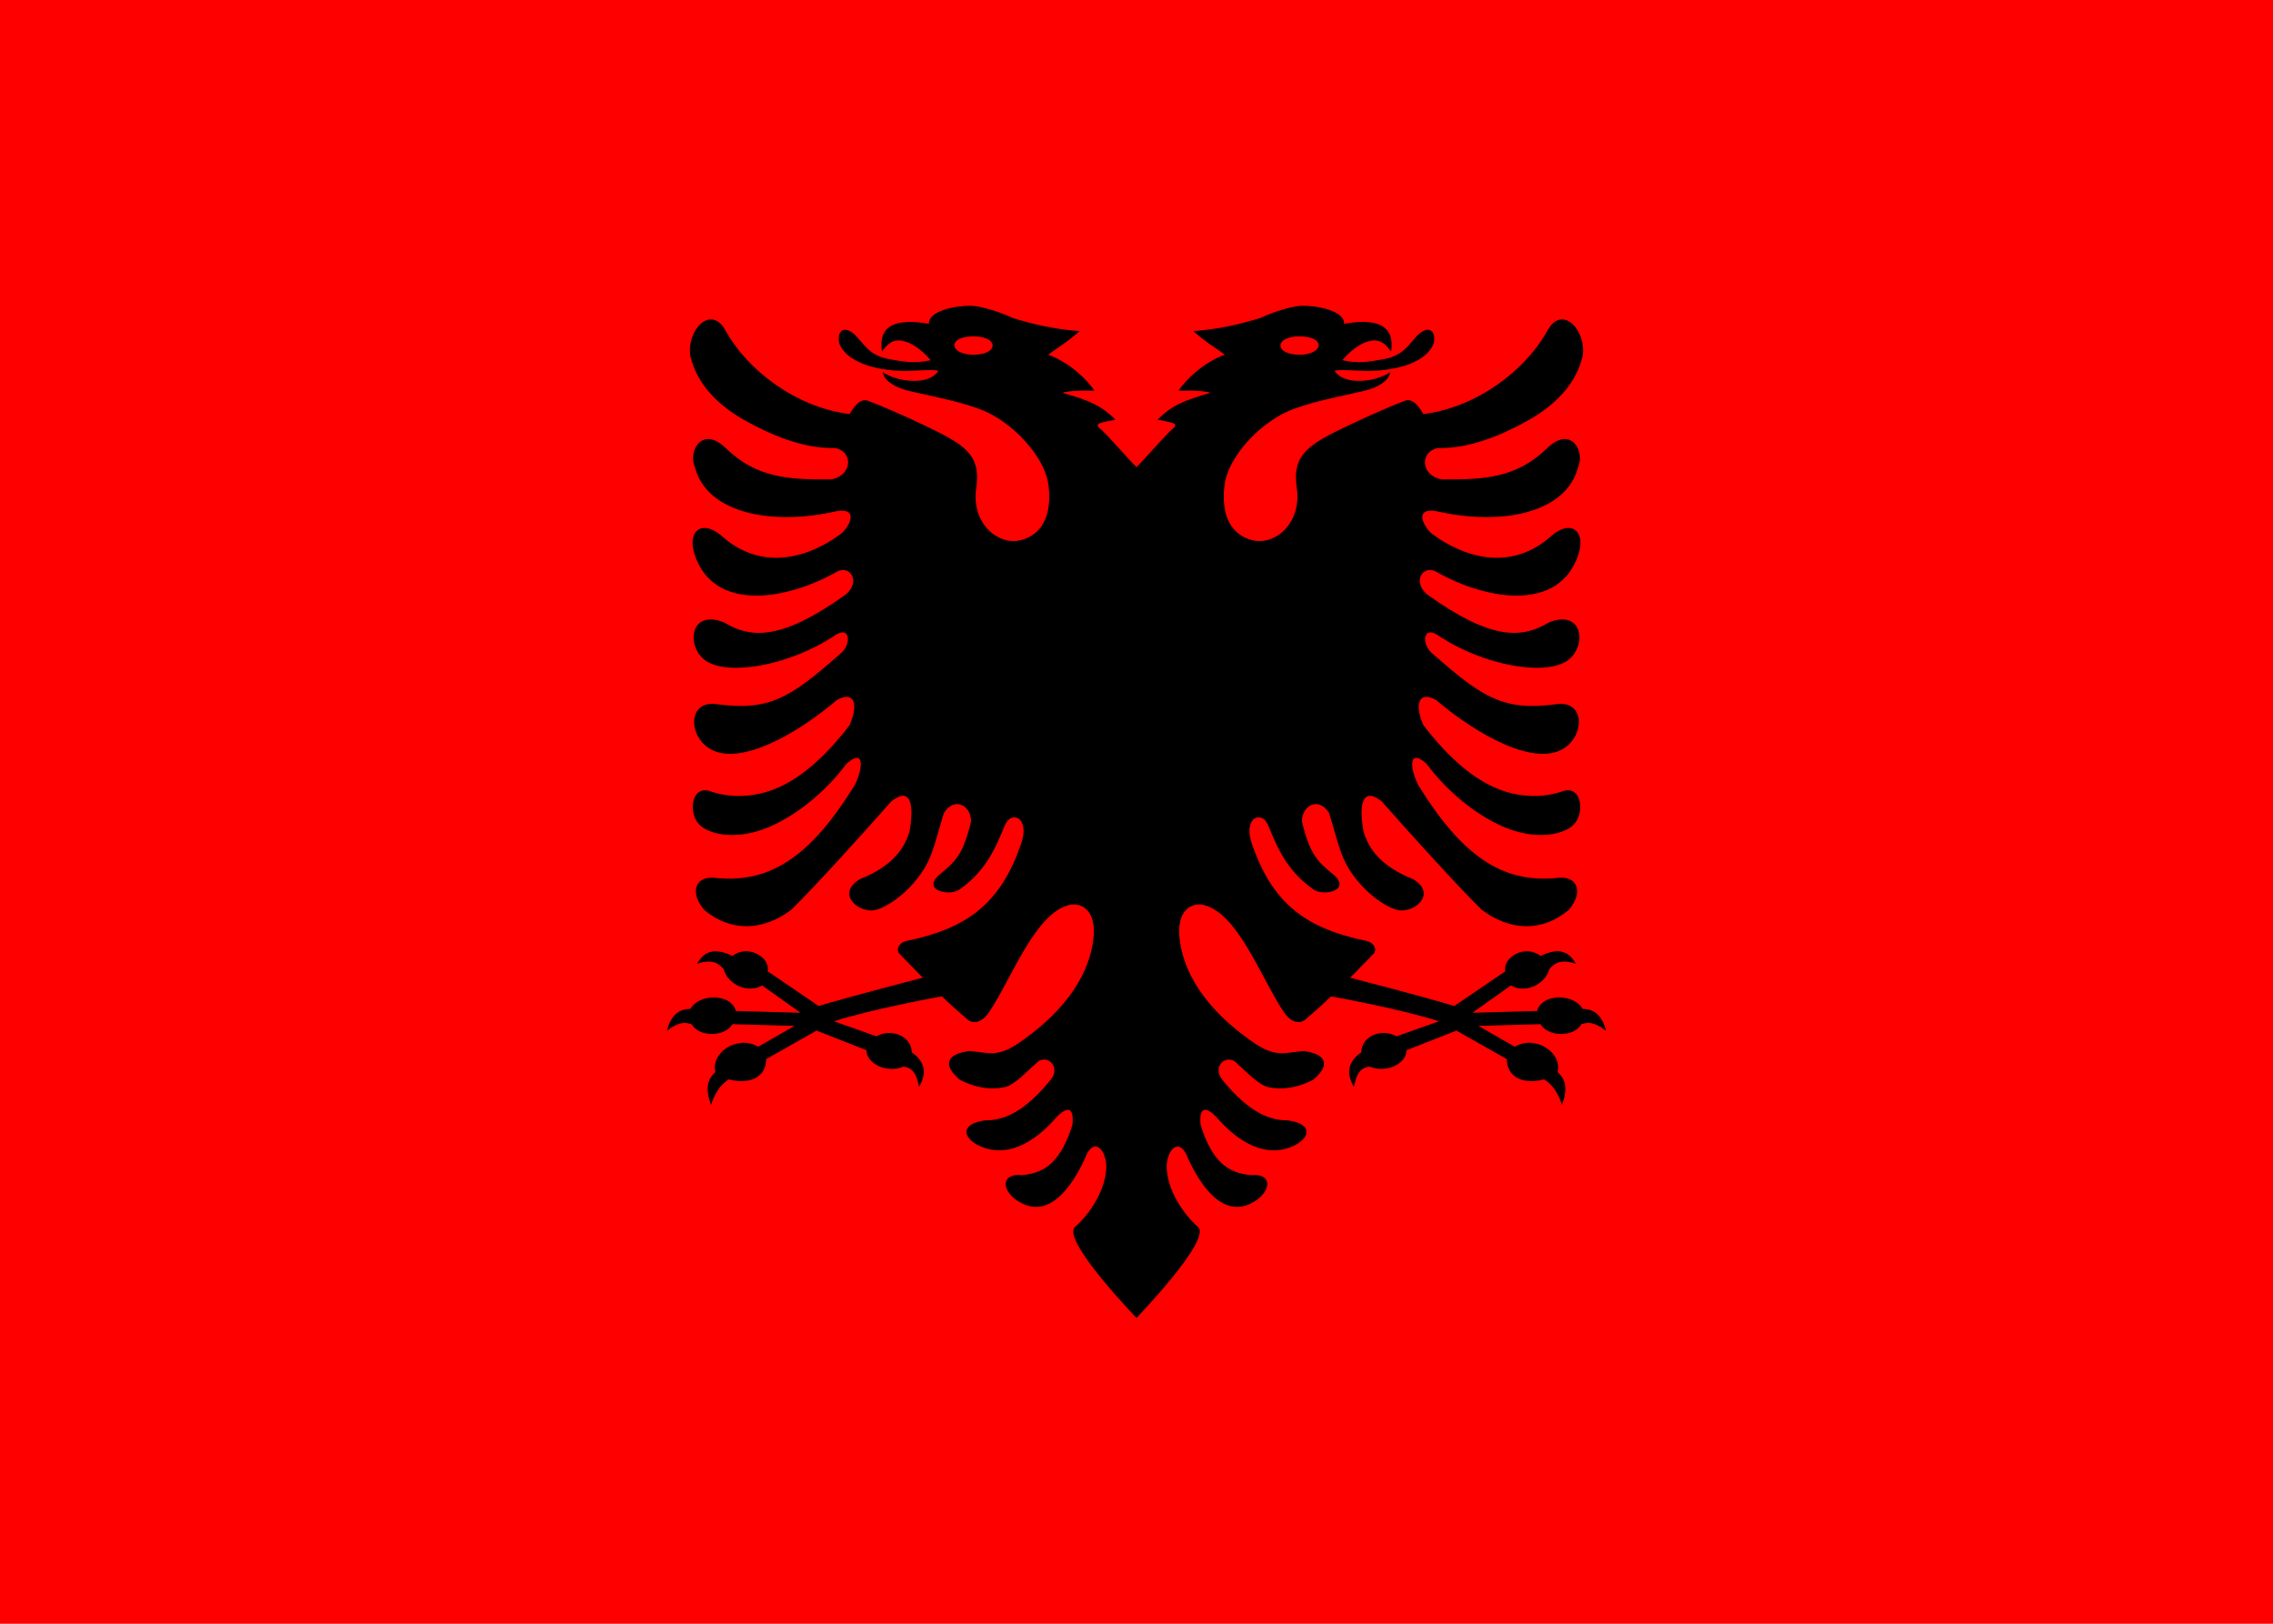
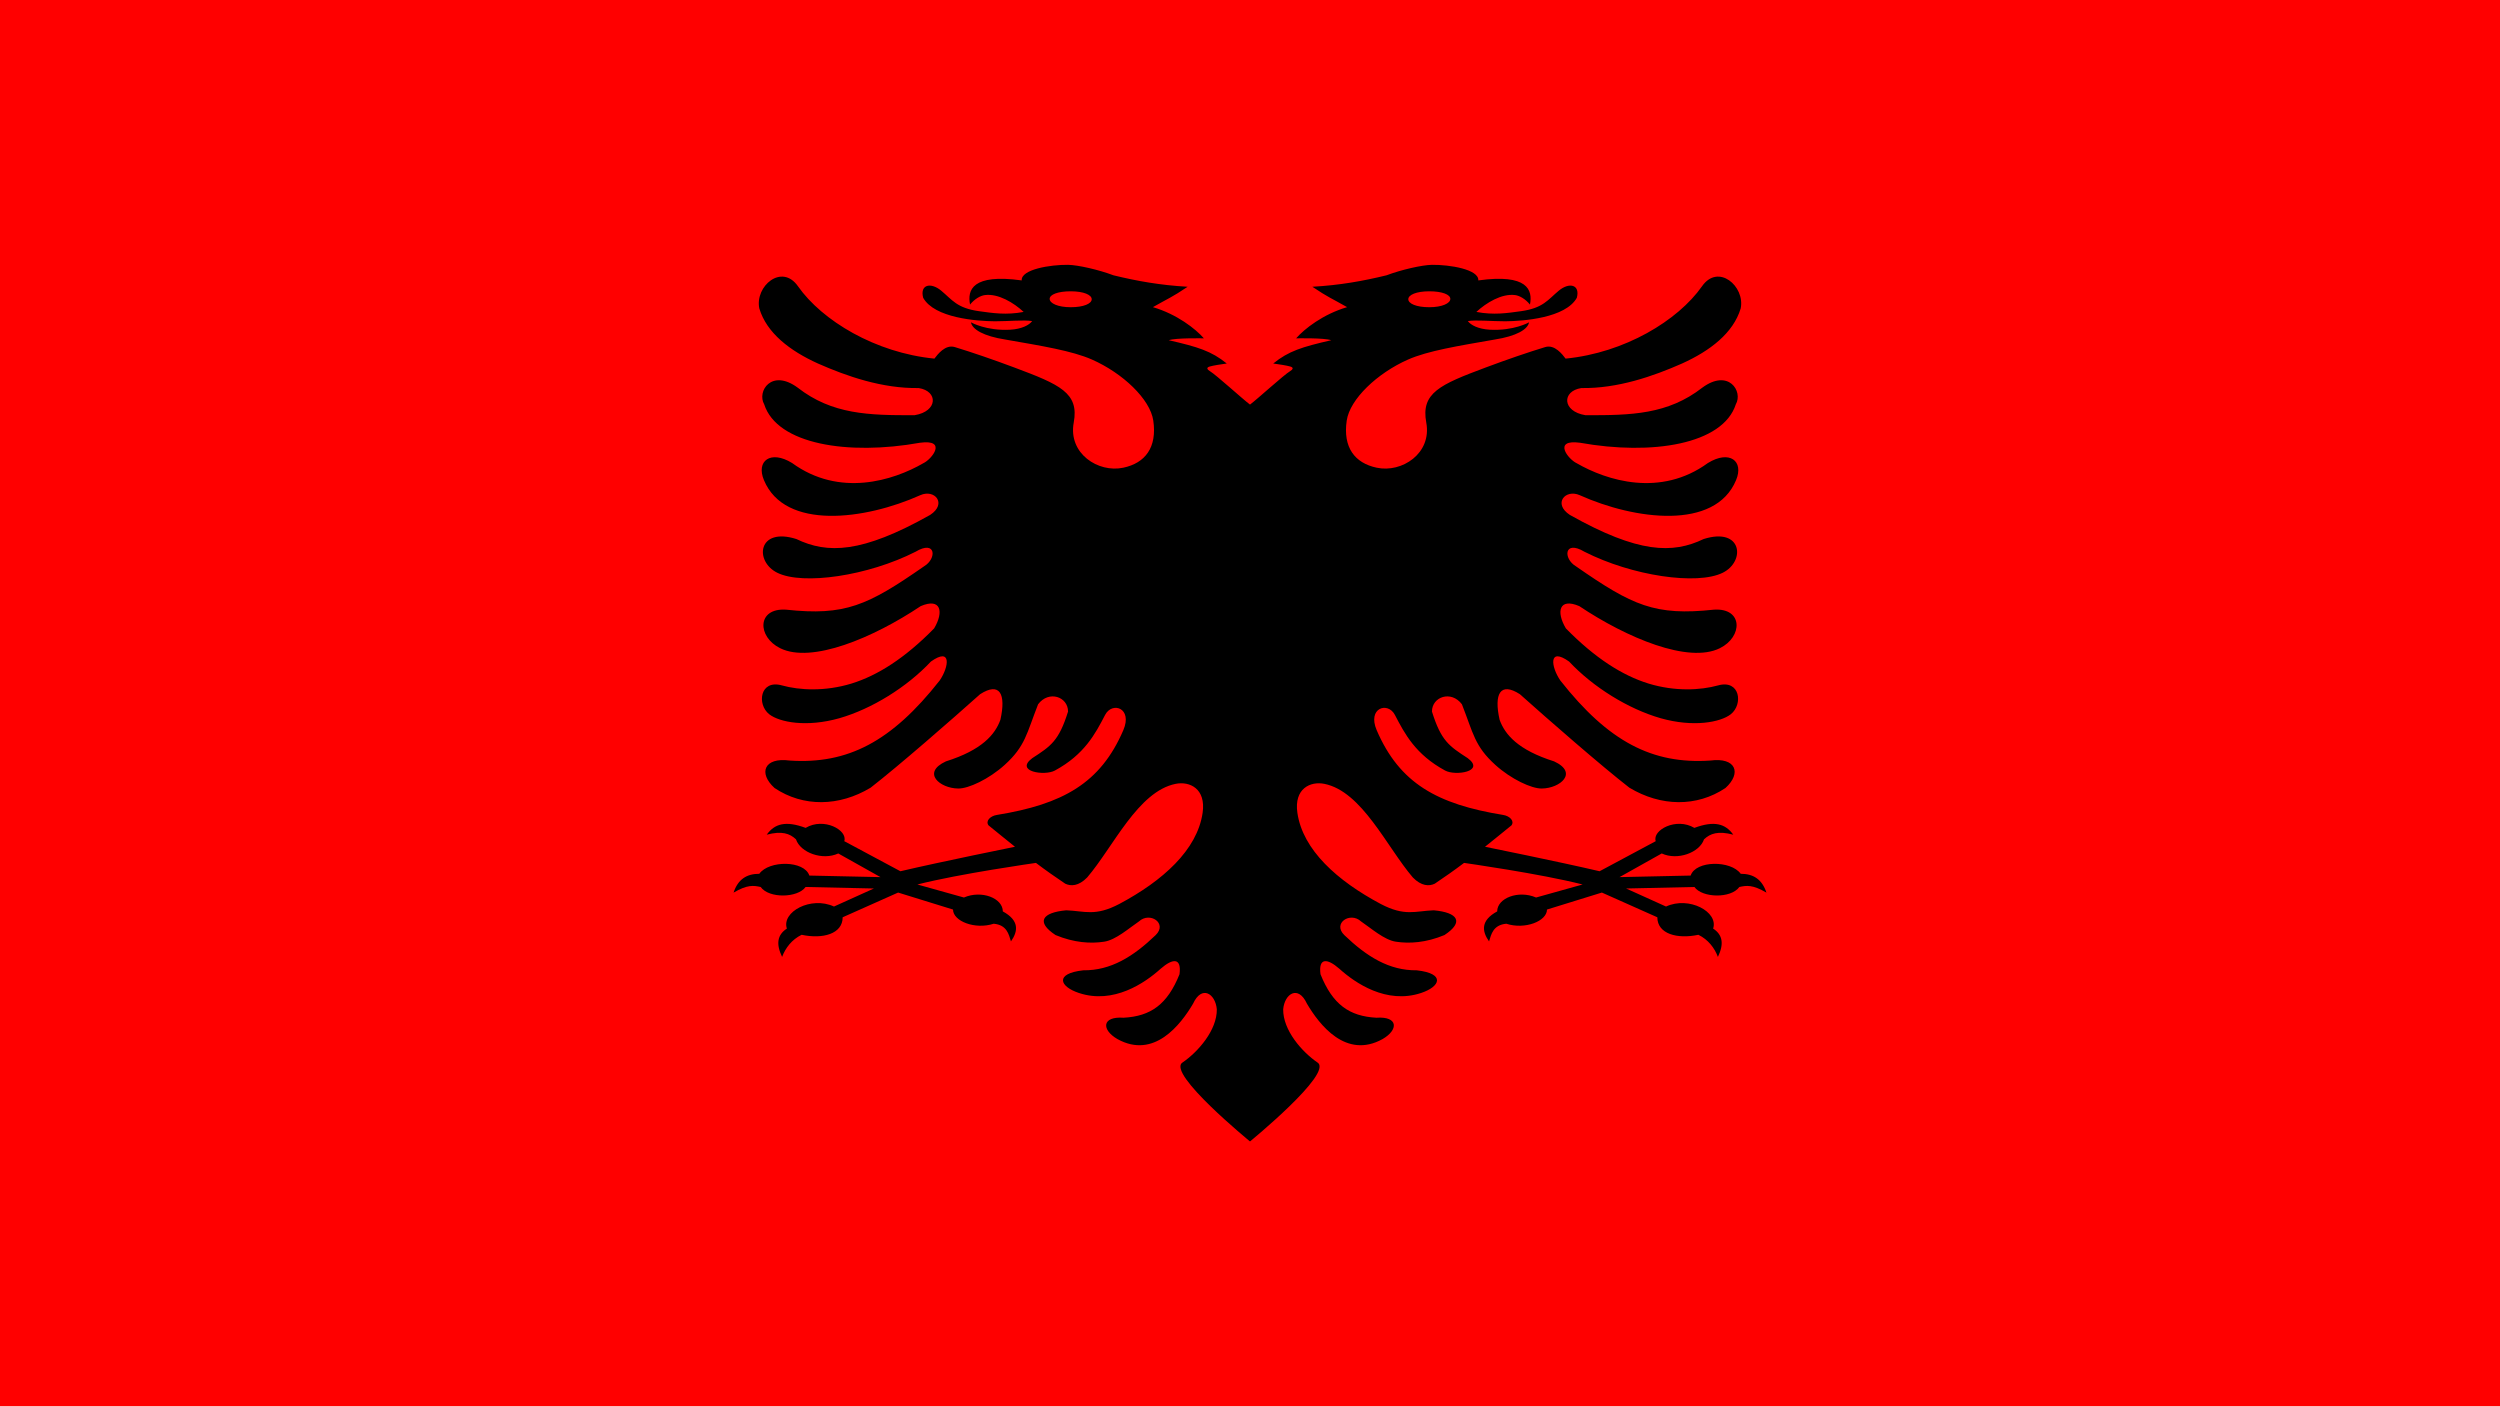
- <svg xmlns="http://www.w3.org/2000/svg" viewBox="0 0 980 700">
-   <path d="M980 0H0v700h980z" fill="red" />
-   <path d="M516.51 528.944c-6.15-5.332-13.605-16.13-13.5-26.538.55-7.761 5.873-12.27 9.312-2.796 4.862 10.457 15.29 27.749 29.66 17.605 6.278-4.608 6.18-11.392-2.428-10.614-10.63-.728-17.16-6.577-21.917-21.636-.865-8.282 2.58-8.075 7.387-2.747 6.18 7.09 18.478 17.806 32.046 12.063 7.54-3.16 9.668-9.68-1.723-11.285-10.784.157-19.587-6.834-28.35-17.498-4.805-5.9 2.282-11.856 6.537-6.834 3.795 3.26 9.11 9.266 13.665 10.094 5.267 1.034 11.796.52 19.03-3.31 7.798-6.527 5.266-11.236-4.2-12.32-7.338.364-11.335 3.153-20.8-3.16-17.014-11.5-30.54-26.865-32.653-45.347-1.388-12.156 5.148-15.837 10.582-14.438 14.78 3.802 24.449 31.422 34.675 46.595 3.348 4.373 6.424 4.444 8.6 3.096 4.102-3.517 7.378-6.408 11.48-10.34 0 0 30.085 5.406 46.468 10.746l-18.242 6.483c-6.907-3.814-15.243.298-15.243 6.915-6.536 4.52-6.01 9.819-3.19 14.933.86-3.561 1.594-8.186 6.757-8.801 7.369 3.048 15.955-1.302 15.955-7.057l21.519-8.458 21.74 12.308c0 8.32 7.883 10.956 16.085 8.71 3.865 2.4 6.35 6.564 7.659 11.017 2.42-6.422 1.915-10.956-1.875-14.107 2.175-8.303-9.46-16.287-18.467-10.97l-15.64-8.98 26.77-.75c3.107 5.5 14.337 5.803 17.613 0 2.8-.767 5.166-1.255 10.625 2.803-1.72-6.566-5.068-9.373-10.09-9.373-3.816-6.761-17.626-6.73-19.62.882l-27.881.775 16.543-11.778c6.175 3.646 14.84-.407 16.575-7.03 2.462-2.927 5.498-4.302 11.474-2.316-3.08-5.455-7.42-7.083-15.258-3.38-7.15-5.418-16.574 1.153-15.144 6.608l-22.01 14.975c-15.976-4.767-44.91-12.19-44.91-12.19 3.445-3.624 6.94-6.991 10.379-10.665 1.242-2.152-.656-4.658-3.293-5.18-25.816-5.328-40.597-15.735-49.553-42.186-3.746-11.078 4.353-14.388 7.136-7.612 3.85 9.424 8.098 19.724 19.69 27.7 3.998 2.796 15.899.513 8.86-6.164-7.29-6.006-10.428-8.588-14.02-23.19 0-7.398 7.54-10.715 11.746-3.624 4.5 14.545 4.96 20.808 13.107 30.18 6.173 7.092 14.223 11.857 18.22 11.75 7.192-.1 14.432-7.87 4.813-13.511-14.125-5.642-19.287-13.353-21.366-20.708-2.274-12.833.21-19.046 7.952-12.733 10.98 12.476 31.94 35.717 42.92 46.538 12.305 9.424 26.423 9.73 37.66.157 6.432-7.404 4.15-15.372-5.921-13.667-22.726 1.918-39.935-9.367-58.817-39.862-3.697-6.884-4.71-16.771 3.445-9.416 9.41 12.733 23.13 23.554 35.89 28.212 12.806 4.602 23.38 2.06 27.481-1.968 4.943-4.942 3.643-17.392-4.91-14.39-7.038 2.484-16.957 3.104-27.28-.883-10.331-4.038-21.06-12.733-32.45-27.485-3.9-8.332-2.63-15.373 5.265-11.08 18.68 15.845 42.775 28.678 55.072 20.967 9.062-5.643 9.215-20.138-2.274-19.204-23.137 3.153-31.891-1.968-54.115-21.585-5.058-3.781-4.708-13.361 3.34-7.248 18.68 12.063 44.19 16.77 54.214 10.458 9.013-5.643 7.694-22.885-7.491-16.778-12.151 7.404-25.565 7.197-52.442-12.006-6.78-5.642-1.723-12.997 3.844-9.837 21.617 12.32 53.104 17.598 61.3-7.454 3.188-9.574-2.58-15.166-11.035-8.54-18.576 17.185-39.635 8.746-51.423.1-3.376-1.99-9.57-12.062 1.31-10.193 28.147 6.42 55.986.828 61.05-19.103 2.937-6.47-2.84-17.912-13.113-8.332-13.512 13.354-27.84 13.817-45.857 13.717-9.166-1.918-9.263-12.012-1.57-13.51 14.223.306 28.244-5.907 39.482-12.22 10.986-6.313 20.096-15.166 22.984-27.435 1.77-10.972-8.81-22.62-15.186-10.972-9.417 17.028-30.273 33.078-53.46 35.975-1.207-2.02-4.248-7.198-7.994-5.743-6.808 2.64-14.92 6.172-23.272 10.139-18.004 8.549-25.507 12.669-23.345 27.44 2.257 15.413-9.626 25.153-19.44 22.463-8.56-2.304-13.282-10.036-11.748-23.447 1.229-10.686 11.957-23.612 24.046-30.39 7.826-4.38 19.642-6.776 33.865-9.936 8.656-1.705 13.065-5.072 13.568-8.596 0 0-5.917 4.33-15.388 3.68-4.478-.32-7.478-2.29-8.608-4.3 3.293-.67 9.264.107 14.628.107 7.135-.057 23.702-1.655 28.097-11.7 1.367-6.626-2.987-7.817-7.038-3.573-4.353 4.587-6.146 8.71-14.88 10.25-5.314.935-10.63 2.02-17.466.365 3.85-4.573 9.968-9.252 15.186-8.39 1.716.286 3.997 1.87 5.824 4.716 1.116-7.248-.865-15.43-20.25-12.013.308-5.485-11.238-7.868-18.17-7.761-3.948.1-11.998 2.433-17.816 5.222-9.214 2.853-18.324 4.922-29.06 5.7 6.23 5.328 7.395 5.642 13.616 10.143-9.41 3.517-16.7 10.765-19.991 15.53 0 0 10.986-.307 13.77.934-11.496 3.36-16.659 5.379-22.733 11.592 2.127.364 5.314.984 6.682 1.505 1.423.514 1.053 1.448-.098 2.326-2.476 1.89-12.708 13.774-15.694 16.62-2.986-2.846-13.218-14.73-15.694-16.62-1.151-.878-1.521-1.812-.098-2.326 1.367-.52 4.555-1.141 6.682-1.505-6.075-6.213-11.237-8.232-22.733-11.592 2.784-1.241 13.77-.934 13.77-.934-3.293-4.765-10.582-12.013-19.992-15.53 6.222-4.501 7.387-4.815 13.616-10.144-10.735-.777-19.845-2.846-29.06-5.7-5.817-2.788-13.867-5.121-17.815-5.221-6.933-.107-18.478 2.276-18.17 7.76-19.385-3.416-21.366 4.766-20.25 12.014 1.827-2.846 4.108-4.43 5.824-4.715 5.218-.863 11.335 3.816 15.186 8.389-6.836 1.655-12.152.57-17.467-.364-8.733-1.54-10.526-5.664-14.88-10.25-4.051-4.245-8.404-3.054-7.037 3.573 4.395 10.044 20.96 11.642 28.097 11.699 5.364 0 11.335-.778 14.628-.107-1.13 2.012-4.13 3.98-8.608 4.3-9.472.65-15.388-3.68-15.388-3.68.503 3.524 4.91 6.89 13.568 8.596 14.223 3.16 26.039 5.557 33.865 9.937 12.089 6.777 22.817 19.703 24.045 30.389 1.534 13.41-3.188 21.143-11.747 23.447-9.814 2.69-21.697-7.05-19.44-22.463 2.162-14.771-5.341-18.891-23.345-27.44-8.352-3.967-16.464-7.5-23.272-10.14-3.746-1.454-6.787 3.725-7.994 5.744-23.187-2.897-44.043-18.947-53.46-35.975-6.376-11.648-16.957 0-15.186 10.972 2.888 12.27 11.998 21.122 22.984 27.435 11.238 6.313 25.259 12.526 39.482 12.22 7.693 1.498 7.596 11.592-1.57 13.51-18.018.1-32.345-.363-45.857-13.717-10.274-9.58-16.05 1.862-13.113 8.332 5.064 19.93 32.903 25.523 61.049 19.103 10.88-1.87 4.687 8.204 1.31 10.194-11.787 8.645-32.846 17.084-51.422-.1-8.454-6.627-14.224-1.035-11.035 8.539 8.196 25.052 39.683 19.774 61.3 7.454 5.567-3.16 10.624 4.195 3.844 9.837-26.877 19.203-40.29 19.41-52.442 12.006-15.185-6.107-16.504 11.135-7.491 16.778 10.023 6.313 35.533 1.605 54.213-10.458 8.05-6.113 8.398 3.467 3.34 7.248-22.223 19.617-30.977 24.738-54.114 21.585-11.49-.934-11.336 13.56-2.274 19.204 12.297 7.71 36.39-5.122 55.07-20.966 7.897-4.294 9.166 2.747 5.267 11.079-11.39 14.752-22.12 23.447-32.45 27.485-10.323 3.987-20.242 3.367-27.28.884-8.553-3.003-9.853 9.447-4.911 14.389 4.103 4.028 14.676 6.57 27.483 1.968 12.758-4.658 26.479-15.48 35.889-28.212 8.154-7.355 7.142 2.532 3.445 9.416-18.882 30.495-36.09 41.78-58.817 39.862-10.072-1.705-12.353 6.263-5.922 13.667 11.238 9.573 25.356 9.267 37.66-.157 10.98-10.821 31.94-34.062 42.92-46.538 7.743-6.313 10.227-.1 7.953 12.733-2.08 7.355-7.24 15.066-21.366 20.708-9.62 5.643-2.38 13.41 4.813 13.51 3.997.108 12.047-4.657 18.22-11.748 8.147-9.373 8.608-15.636 13.107-30.181 4.206-7.091 11.746-3.774 11.746 3.623-3.592 14.603-6.731 17.185-14.02 23.19-7.04 6.678 4.862 8.96 8.859 6.165 11.593-7.976 15.84-18.276 19.69-27.7 2.784-6.776 10.883-3.466 7.137 7.612-8.956 26.45-23.737 36.858-49.553 42.187-2.637.52-4.535 3.027-3.294 5.179 3.44 3.674 6.935 7.04 10.38 10.665 0 0-28.935 7.423-44.911 12.19l-22.01-14.975c1.43-5.455-7.993-12.026-15.144-6.61-7.839-3.701-12.178-2.073-15.258 3.382 5.976-1.986 9.012-.611 11.474 2.315 1.735 6.624 10.4 10.677 16.575 7.03l16.543 11.78-27.88-.776c-1.995-7.611-15.805-7.643-19.622-.882-5.02 0-8.37 2.807-10.09 9.373 5.46-4.058 7.827-3.57 10.626-2.803 3.276 5.803 14.506 5.5 17.612 0l26.771.75-15.64 8.98c-9.007-5.317-20.642 2.667-18.467 10.97-3.79 3.15-4.296 7.685-1.875 14.107 1.308-4.453 3.794-8.617 7.66-11.018 8.2 2.247 16.084-.388 16.084-8.71l21.74-12.307 21.52 8.458c0 5.755 8.585 10.105 15.954 7.057 5.163.615 5.897 5.24 6.757 8.8 2.82-5.113 3.346-10.412-3.19-14.932 0-6.617-8.336-10.73-15.243-6.915l-18.242-6.483c16.383-5.34 46.469-10.745 46.469-10.745 4.101 3.93 7.377 6.822 11.48 10.34 2.176 1.347 5.252 1.276 8.6-3.097 10.226-15.173 19.894-42.793 34.675-46.595 5.434-1.4 11.97 2.282 10.582 14.438-2.114 18.482-15.64 33.848-32.652 45.347-9.466 6.313-13.463 3.524-20.801 3.16-9.466 1.084-11.998 5.793-4.2 12.32 7.234 3.83 13.763 4.344 19.03 3.31 4.555-.828 9.87-6.834 13.665-10.094 4.255-5.022 11.342.934 6.536 6.834-8.762 10.664-17.565 17.655-28.35 17.498-11.39 1.605-9.262 8.125-1.722 11.285 13.568 5.743 25.865-4.972 32.046-12.063 4.806-5.328 8.252-5.535 7.387 2.747-4.758 15.059-11.287 20.908-21.917 21.636-8.608-.778-8.706 6.006-2.428 10.614 14.37 10.144 24.798-7.148 29.66-17.605 3.439-9.473 8.76-4.965 9.312 2.796.105 10.408-7.35 21.206-13.5 26.538C457.344 534.278 490 568.18 490 568.18s32.657-33.904 26.509-39.237zm43.763-383.94c-5.083 0-8.223 1.78-8.223 3.94 0 2.194 3.14 3.982 8.223 3.982 5.053 0 8.262-1.95 8.262-4.147 0-2.16-3.21-3.776-8.262-3.776zm-140.544 0c5.083 0 8.223 1.78 8.223 3.94 0 2.194-3.14 3.982-8.223 3.982-5.053 0-8.262-1.95-8.262-4.147 0-2.16 3.21-3.776 8.262-3.776z" fill-rule="evenodd" />
+ <svg xmlns="http://www.w3.org/2000/svg" viewBox="0 0 1200 675" preserveAspectRatio="xMidYMid slice" width="100%" height="100%">
+   <g transform="scale(1.22449, 0.9642857)">
+     <path d="M980 0H0v700h980z" fill="red" />
+     <path d="M516.51 528.944c-6.15-5.332-13.605-16.13-13.5-26.538.55-7.761 5.873-12.27 9.312-2.796 4.862 10.457 15.29 27.749 29.66 17.605 6.278-4.608 6.18-11.392-2.428-10.614-10.63-.728-17.16-6.577-21.917-21.636-.865-8.282 2.58-8.075 7.387-2.747 6.18 7.09 18.478 17.806 32.046 12.063 7.54-3.16 9.668-9.68-1.723-11.285-10.784.157-19.587-6.834-28.35-17.498-4.805-5.9 2.282-11.856 6.537-6.834 3.795 3.26 9.11 9.266 13.665 10.094 5.267 1.034 11.796.52 19.03-3.31 7.798-6.527 5.266-11.236-4.2-12.32-7.338.364-11.335 3.153-20.8-3.16-17.014-11.5-30.54-26.865-32.653-45.347-1.388-12.156 5.148-15.837 10.582-14.438 14.78 3.802 24.449 31.422 34.675 46.595 3.348 4.373 6.424 4.444 8.6 3.096 4.102-3.517 7.378-6.408 11.48-10.34 0 0 30.085 5.406 46.468 10.746l-18.242 6.483c-6.907-3.814-15.243.298-15.243 6.915-6.536 4.52-6.01 9.819-3.19 14.933.86-3.561 1.594-8.186 6.757-8.801 7.369 3.048 15.955-1.302 15.955-7.057l21.519-8.458 21.74 12.308c0 8.32 7.883 10.956 16.085 8.71 3.865 2.4 6.35 6.564 7.659 11.017 2.42-6.422 1.915-10.956-1.875-14.107 2.175-8.303-9.46-16.287-18.467-10.97l-15.64-8.98 26.77-.75c3.107 5.5 14.337 5.803 17.613 0 2.8-.767 5.166-1.255 10.625 2.803-1.72-6.566-5.068-9.373-10.09-9.373-3.816-6.761-17.626-6.73-19.62.882l-27.881.775 16.543-11.778c6.175 3.646 14.84-.407 16.575-7.03 2.462-2.927 5.498-4.302 11.474-2.316-3.08-5.455-7.42-7.083-15.258-3.38-7.15-5.418-16.574 1.153-15.144 6.608l-22.01 14.975c-15.976-4.767-44.91-12.19-44.91-12.19 3.445-3.624 6.94-6.991 10.379-10.665 1.242-2.152-.656-4.658-3.293-5.18-25.816-5.328-40.597-15.735-49.553-42.186-3.746-11.078 4.353-14.388 7.136-7.612 3.85 9.424 8.098 19.724 19.69 27.7 3.998 2.796 15.899.513 8.86-6.164-7.29-6.006-10.428-8.588-14.02-23.19 0-7.398 7.54-10.715 11.746-3.624 4.5 14.545 4.96 20.808 13.107 30.18 6.173 7.092 14.223 11.857 18.22 11.75 7.192-.1 14.432-7.87 4.813-13.511-14.125-5.642-19.287-13.353-21.366-20.708-2.274-12.833.21-19.046 7.952-12.733 10.98 12.476 31.94 35.717 42.92 46.538 12.305 9.424 26.423 9.73 37.66.157 6.432-7.404 4.15-15.372-5.921-13.667-22.726 1.918-39.935-9.367-58.817-39.862-3.697-6.884-4.71-16.771 3.445-9.416 9.41 12.733 23.13 23.554 35.89 28.212 12.806 4.602 23.38 2.06 27.481-1.968 4.943-4.942 3.643-17.392-4.91-14.39-7.038 2.484-16.957 3.104-27.28-.883-10.331-4.038-21.06-12.733-32.45-27.485-3.9-8.332-2.63-15.373 5.265-11.08 18.68 15.845 42.775 28.678 55.072 20.967 9.062-5.643 9.215-20.138-2.274-19.204-23.137 3.153-31.891-1.968-54.115-21.585-5.058-3.781-4.708-13.361 3.34-7.248 18.68 12.063 44.19 16.77 54.214 10.458 9.013-5.643 7.694-22.885-7.491-16.778-12.151 7.404-25.565 7.197-52.442-12.006-6.78-5.642-1.723-12.997 3.844-9.837 21.617 12.32 53.104 17.598 61.3-7.454 3.188-9.574-2.58-15.166-11.035-8.54-18.576 17.185-39.635 8.746-51.423.1-3.376-1.99-9.57-12.062 1.31-10.193 28.147 6.42 55.986.828 61.05-19.103 2.937-6.47-2.84-17.912-13.113-8.332-13.512 13.354-27.84 13.817-45.857 13.717-9.166-1.918-9.263-12.012-1.57-13.51 14.223.306 28.244-5.907 39.482-12.22 10.986-6.313 20.096-15.166 22.984-27.435 1.77-10.972-8.81-22.62-15.186-10.972-9.417 17.028-30.273 33.078-53.46 35.975-1.207-2.02-4.248-7.198-7.994-5.743-6.808 2.64-14.92 6.172-23.272 10.139-18.004 8.549-25.507 12.669-23.345 27.44 2.257 15.413-9.626 25.153-19.44 22.463-8.56-2.304-13.282-10.036-11.748-23.447 1.229-10.686 11.957-23.612 24.046-30.39 7.826-4.38 19.642-6.776 33.865-9.936 8.656-1.705 13.065-5.072 13.568-8.596 0 0-5.917 4.33-15.388 3.68-4.478-.32-7.478-2.29-8.608-4.3 3.293-.67 9.264.107 14.628.107 7.135-.057 23.702-1.655 28.097-11.7 1.367-6.626-2.987-7.817-7.038-3.573-4.353 4.587-6.146 8.71-14.88 10.25-5.314.935-10.63 2.02-17.466.365 3.85-4.573 9.968-9.252 15.186-8.39 1.716.286 3.997 1.87 5.824 4.716 1.116-7.248-.865-15.43-20.25-12.013.308-5.485-11.238-7.868-18.17-7.761-3.948.1-11.998 2.433-17.816 5.222-9.214 2.853-18.324 4.922-29.06 5.7 6.23 5.328 7.395 5.642 13.616 10.143-9.41 3.517-16.7 10.765-19.991 15.53 0 0 10.986-.307 13.77.934-11.496 3.36-16.659 5.379-22.733 11.592 2.127.364 5.314.984 6.682 1.505 1.423.514 1.053 1.448-.098 2.326-2.476 1.89-12.708 13.774-15.694 16.62-2.986-2.846-13.218-14.73-15.694-16.62-1.151-.878-1.521-1.812-.098-2.326 1.367-.52 4.555-1.141 6.682-1.505-6.075-6.213-11.237-8.232-22.733-11.592 2.784-1.241 13.77-.934 13.77-.934-3.293-4.765-10.582-12.013-19.992-15.53 6.222-4.501 7.387-4.815 13.616-10.144-10.735-.777-19.845-2.846-29.06-5.7-5.817-2.788-13.867-5.121-17.815-5.221-6.933-.107-18.478 2.276-18.17 7.76-19.385-3.416-21.366 4.766-20.25 12.014 1.827-2.846 4.108-4.43 5.824-4.715 5.218-.863 11.335 3.816 15.186 8.389-6.836 1.655-12.152.57-17.467-.364-8.733-1.54-10.526-5.664-14.88-10.25-4.051-4.245-8.404-3.054-7.037 3.573 4.395 10.044 20.96 11.642 28.097 11.699 5.364 0 11.335-.778 14.628-.107-1.13 2.012-4.13 3.98-8.608 4.3-9.472.65-15.388-3.68-15.388-3.68.503 3.524 4.91 6.89 13.568 8.596 14.223 3.16 26.039 5.557 33.865 9.937 12.089 6.777 22.817 19.703 24.045 30.389 1.534 13.41-3.188 21.143-11.747 23.447-9.814 2.69-21.697-7.05-19.44-22.463 2.162-14.771-5.341-18.891-23.345-27.44-8.352-3.967-16.464-7.5-23.272-10.14-3.746-1.454-6.787 3.725-7.994 5.744-23.187-2.897-44.043-18.947-53.46-35.975-6.376-11.648-16.957 0-15.186 10.972 2.888 12.27 11.998 21.122 22.984 27.435 11.238 6.313 25.259 12.526 39.482 12.22 7.693 1.498 7.596 11.592-1.57 13.51-18.018.1-32.345-.363-45.857-13.717-10.274-9.58-16.05 1.862-13.113 8.332 5.064 19.93 32.903 25.523 61.049 19.103 10.88-1.87 4.687 8.204 1.31 10.194-11.787 8.645-32.846 17.084-51.422-.1-8.454-6.627-14.224-1.035-11.035 8.539 8.196 25.052 39.683 19.774 61.3 7.454 5.567-3.16 10.624 4.195 3.844 9.837-26.877 19.203-40.29 19.41-52.442 12.006-15.185-6.107-16.504 11.135-7.491 16.778 10.023 6.313 35.533 1.605 54.213-10.458 8.05-6.113 8.398 3.467 3.34 7.248-22.223 19.617-30.977 24.738-54.114 21.585-11.49-.934-11.336 13.56-2.274 19.204 12.297 7.71 36.39-5.122 55.07-20.966 7.897-4.294 9.166 2.747 5.267 11.079-11.39 14.752-22.12 23.447-32.45 27.485-10.323 3.987-20.242 3.367-27.28.884-8.553-3.003-9.853 9.447-4.911 14.389 4.103 4.028 14.676 6.57 27.483 1.968 12.758-4.658 26.479-15.48 35.889-28.212 8.154-7.355 7.142 2.532 3.445 9.416-18.882 30.495-36.09 41.78-58.817 39.862-10.072-1.705-12.353 6.263-5.922 13.667 11.238 9.573 25.356 9.267 37.66-.157 10.98-10.821 31.94-34.062 42.92-46.538 7.743-6.313 10.227-.1 7.953 12.733-2.08 7.355-7.24 15.066-21.366 20.708-9.62 5.643-2.38 13.41 4.813 13.51 3.997.108 12.047-4.657 18.22-11.748 8.147-9.373 8.608-15.636 13.107-30.181 4.206-7.091 11.746-3.774 11.746 3.623-3.592 14.603-6.731 17.185-14.02 23.19-7.04 6.678 4.862 8.96 8.859 6.165 11.593-7.976 15.84-18.276 19.69-27.7 2.784-6.776 10.883-3.466 7.137 7.612-8.956 26.45-23.737 36.858-49.553 42.187-2.637.52-4.535 3.027-3.294 5.179 3.44 3.674 6.935 7.04 10.38 10.665 0 0-28.935 7.423-44.911 12.19l-22.01-14.975c1.43-5.455-7.993-12.026-15.144-6.61-7.839-3.701-12.178-2.073-15.258 3.382 5.976-1.986 9.012-.611 11.474 2.315 1.735 6.624 10.4 10.677 16.575 7.03l16.543 11.78-27.88-.776c-1.995-7.611-15.805-7.643-19.622-.882-5.02 0-8.37 2.807-10.09 9.373 5.46-4.058 7.827-3.57 10.626-2.803 3.276 5.803 14.506 5.5 17.612 0l26.771.75-15.64 8.98c-9.007-5.317-20.642 2.667-18.467 10.97-3.79 3.15-4.296 7.685-1.875 14.107 1.308-4.453 3.794-8.617 7.66-11.018 8.2 2.247 16.084-.388 16.084-8.71l21.74-12.307 21.52 8.458c0 5.755 8.585 10.105 15.954 7.057 5.163.615 5.897 5.24 6.757 8.8 2.82-5.113 3.346-10.412-3.19-14.932 0-6.617-8.336-10.73-15.243-6.915l-18.242-6.483c16.383-5.34 46.469-10.745 46.469-10.745 4.101 3.93 7.377 6.822 11.48 10.34 2.176 1.347 5.252 1.276 8.6-3.097 10.226-15.173 19.894-42.793 34.675-46.595 5.434-1.4 11.97 2.282 10.582 14.438-2.114 18.482-15.64 33.848-32.652 45.347-9.466 6.313-13.463 3.524-20.801 3.16-9.466 1.084-11.998 5.793-4.2 12.32 7.234 3.83 13.763 4.344 19.03 3.31 4.555-.828 9.87-6.834 13.665-10.094 4.255-5.022 11.342.934 6.536 6.834-8.762 10.664-17.565 17.655-28.35 17.498-11.39 1.605-9.262 8.125-1.722 11.285 13.568 5.743 25.865-4.972 32.046-12.063 4.806-5.328 8.252-5.535 7.387 2.747-4.758 15.059-11.287 20.908-21.917 21.636-8.608-.778-8.706 6.006-2.428 10.614 14.37 10.144 24.798-7.148 29.66-17.605 3.439-9.473 8.76-4.965 9.312 2.796.105 10.408-7.35 21.206-13.5 26.538C457.344 534.278 490 568.18 490 568.18s32.657-33.904 26.509-39.237zm43.763-383.94c-5.083 0-8.223 1.78-8.223 3.94 0 2.194 3.14 3.982 8.223 3.982 5.053 0 8.262-1.95 8.262-4.147 0-2.16-3.21-3.776-8.262-3.776zm-140.544 0c5.083 0 8.223 1.78 8.223 3.94 0 2.194-3.14 3.982-8.223 3.982-5.053 0-8.262-1.95-8.262-4.147 0-2.16 3.21-3.776 8.262-3.776z" fill-rule="evenodd" />
+   </g>
</svg>
